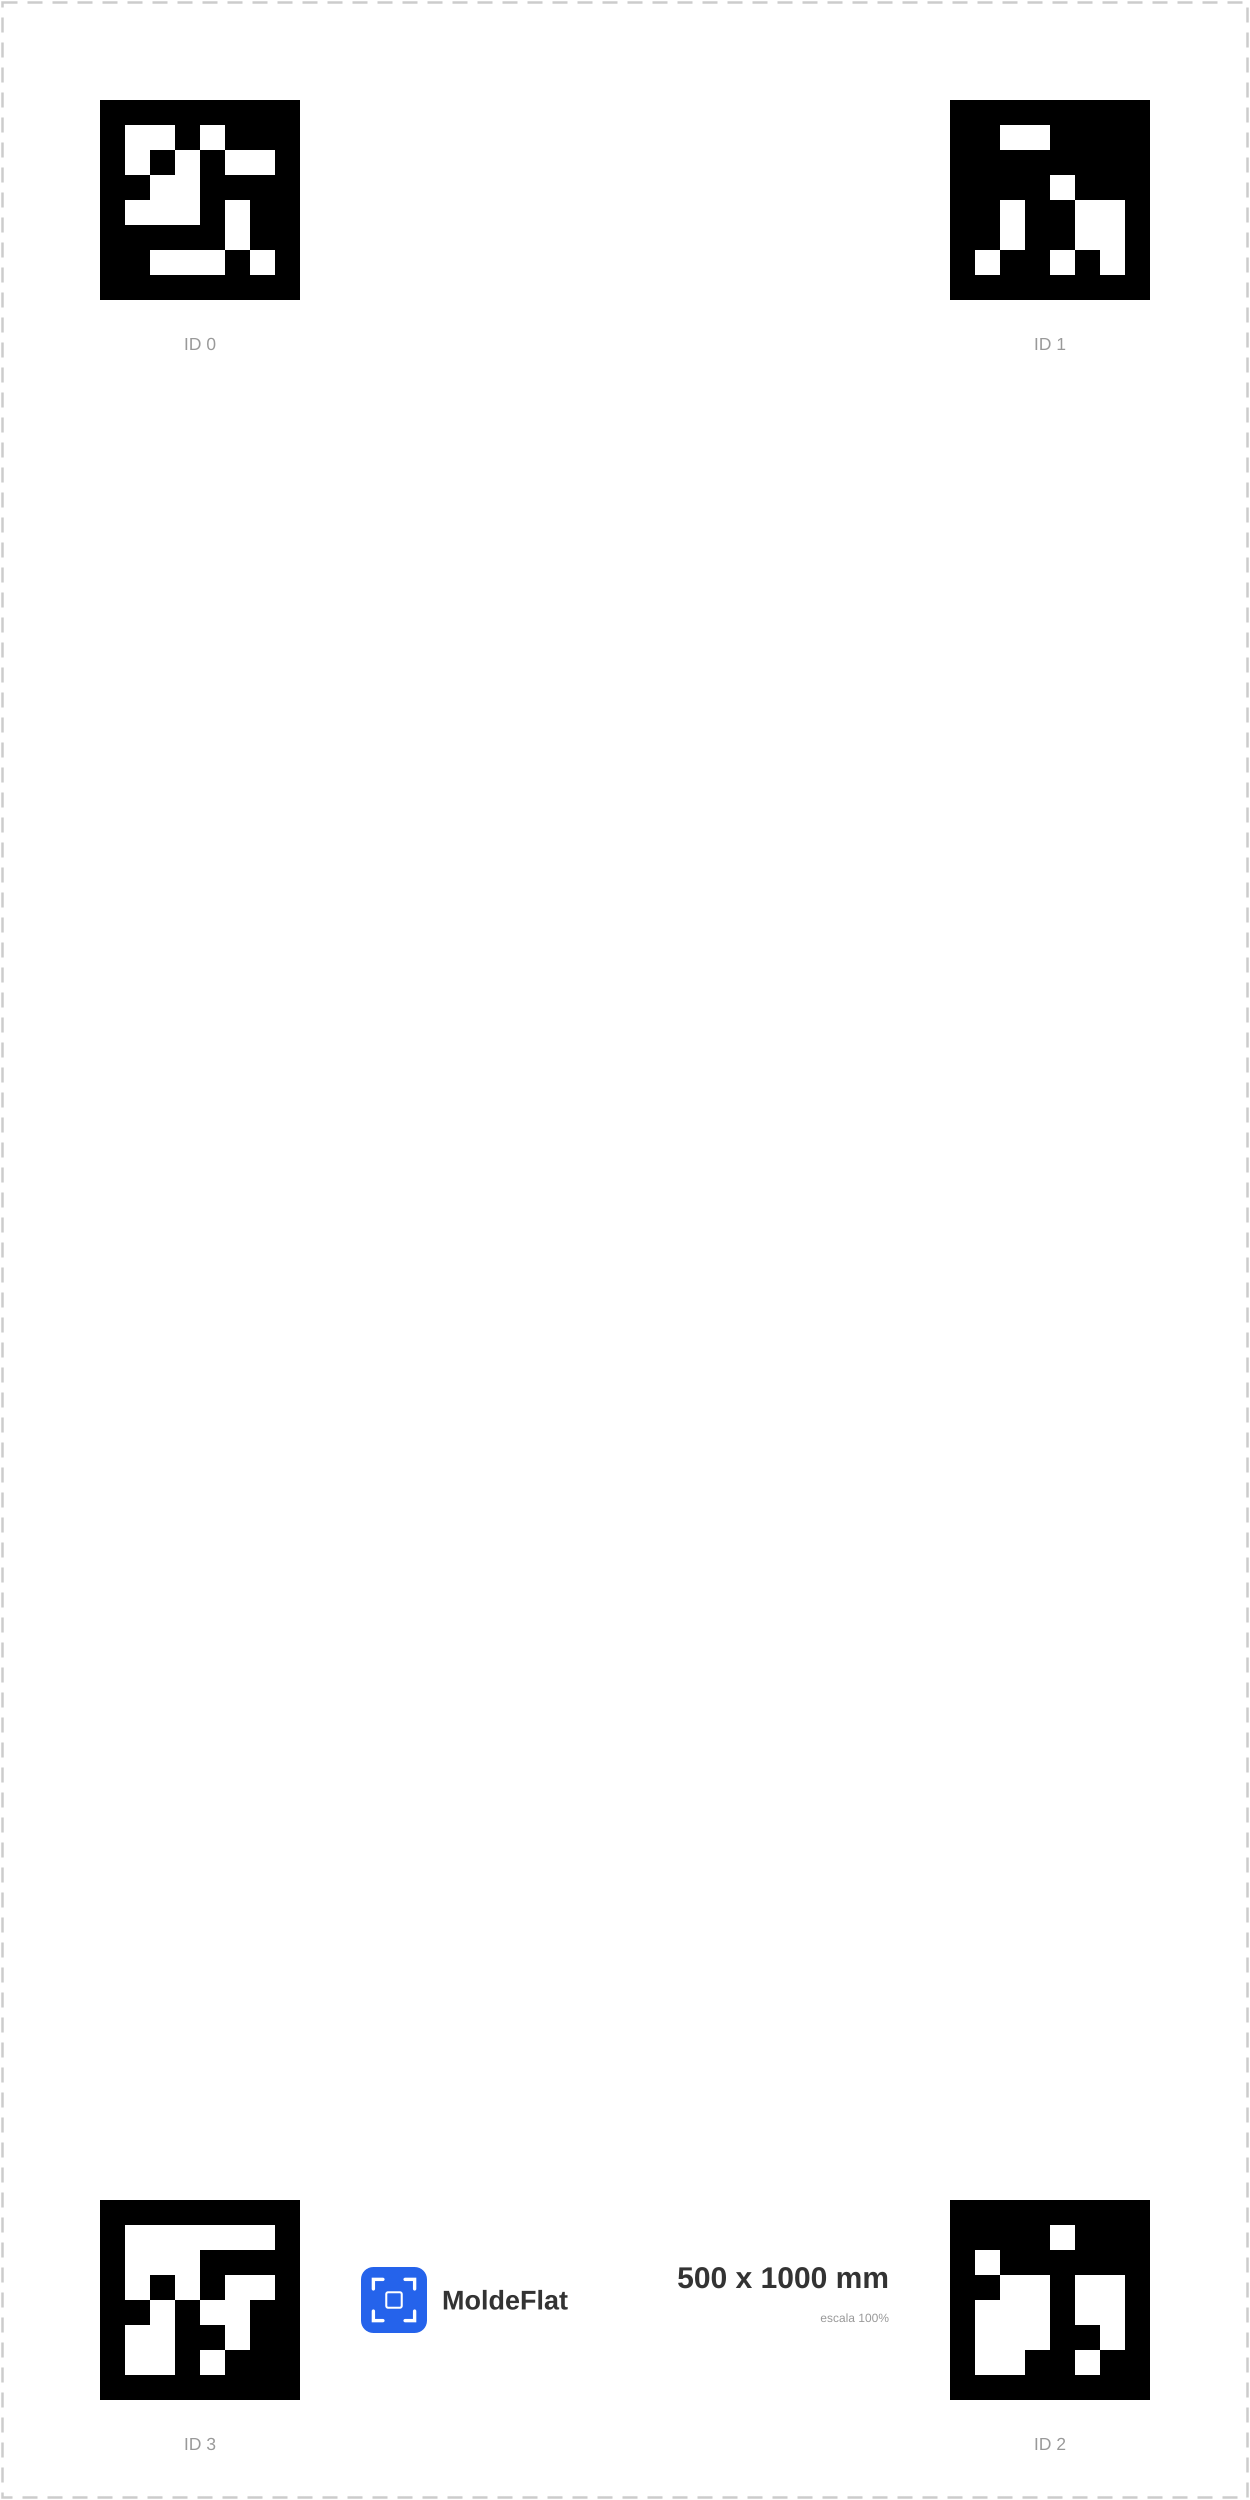
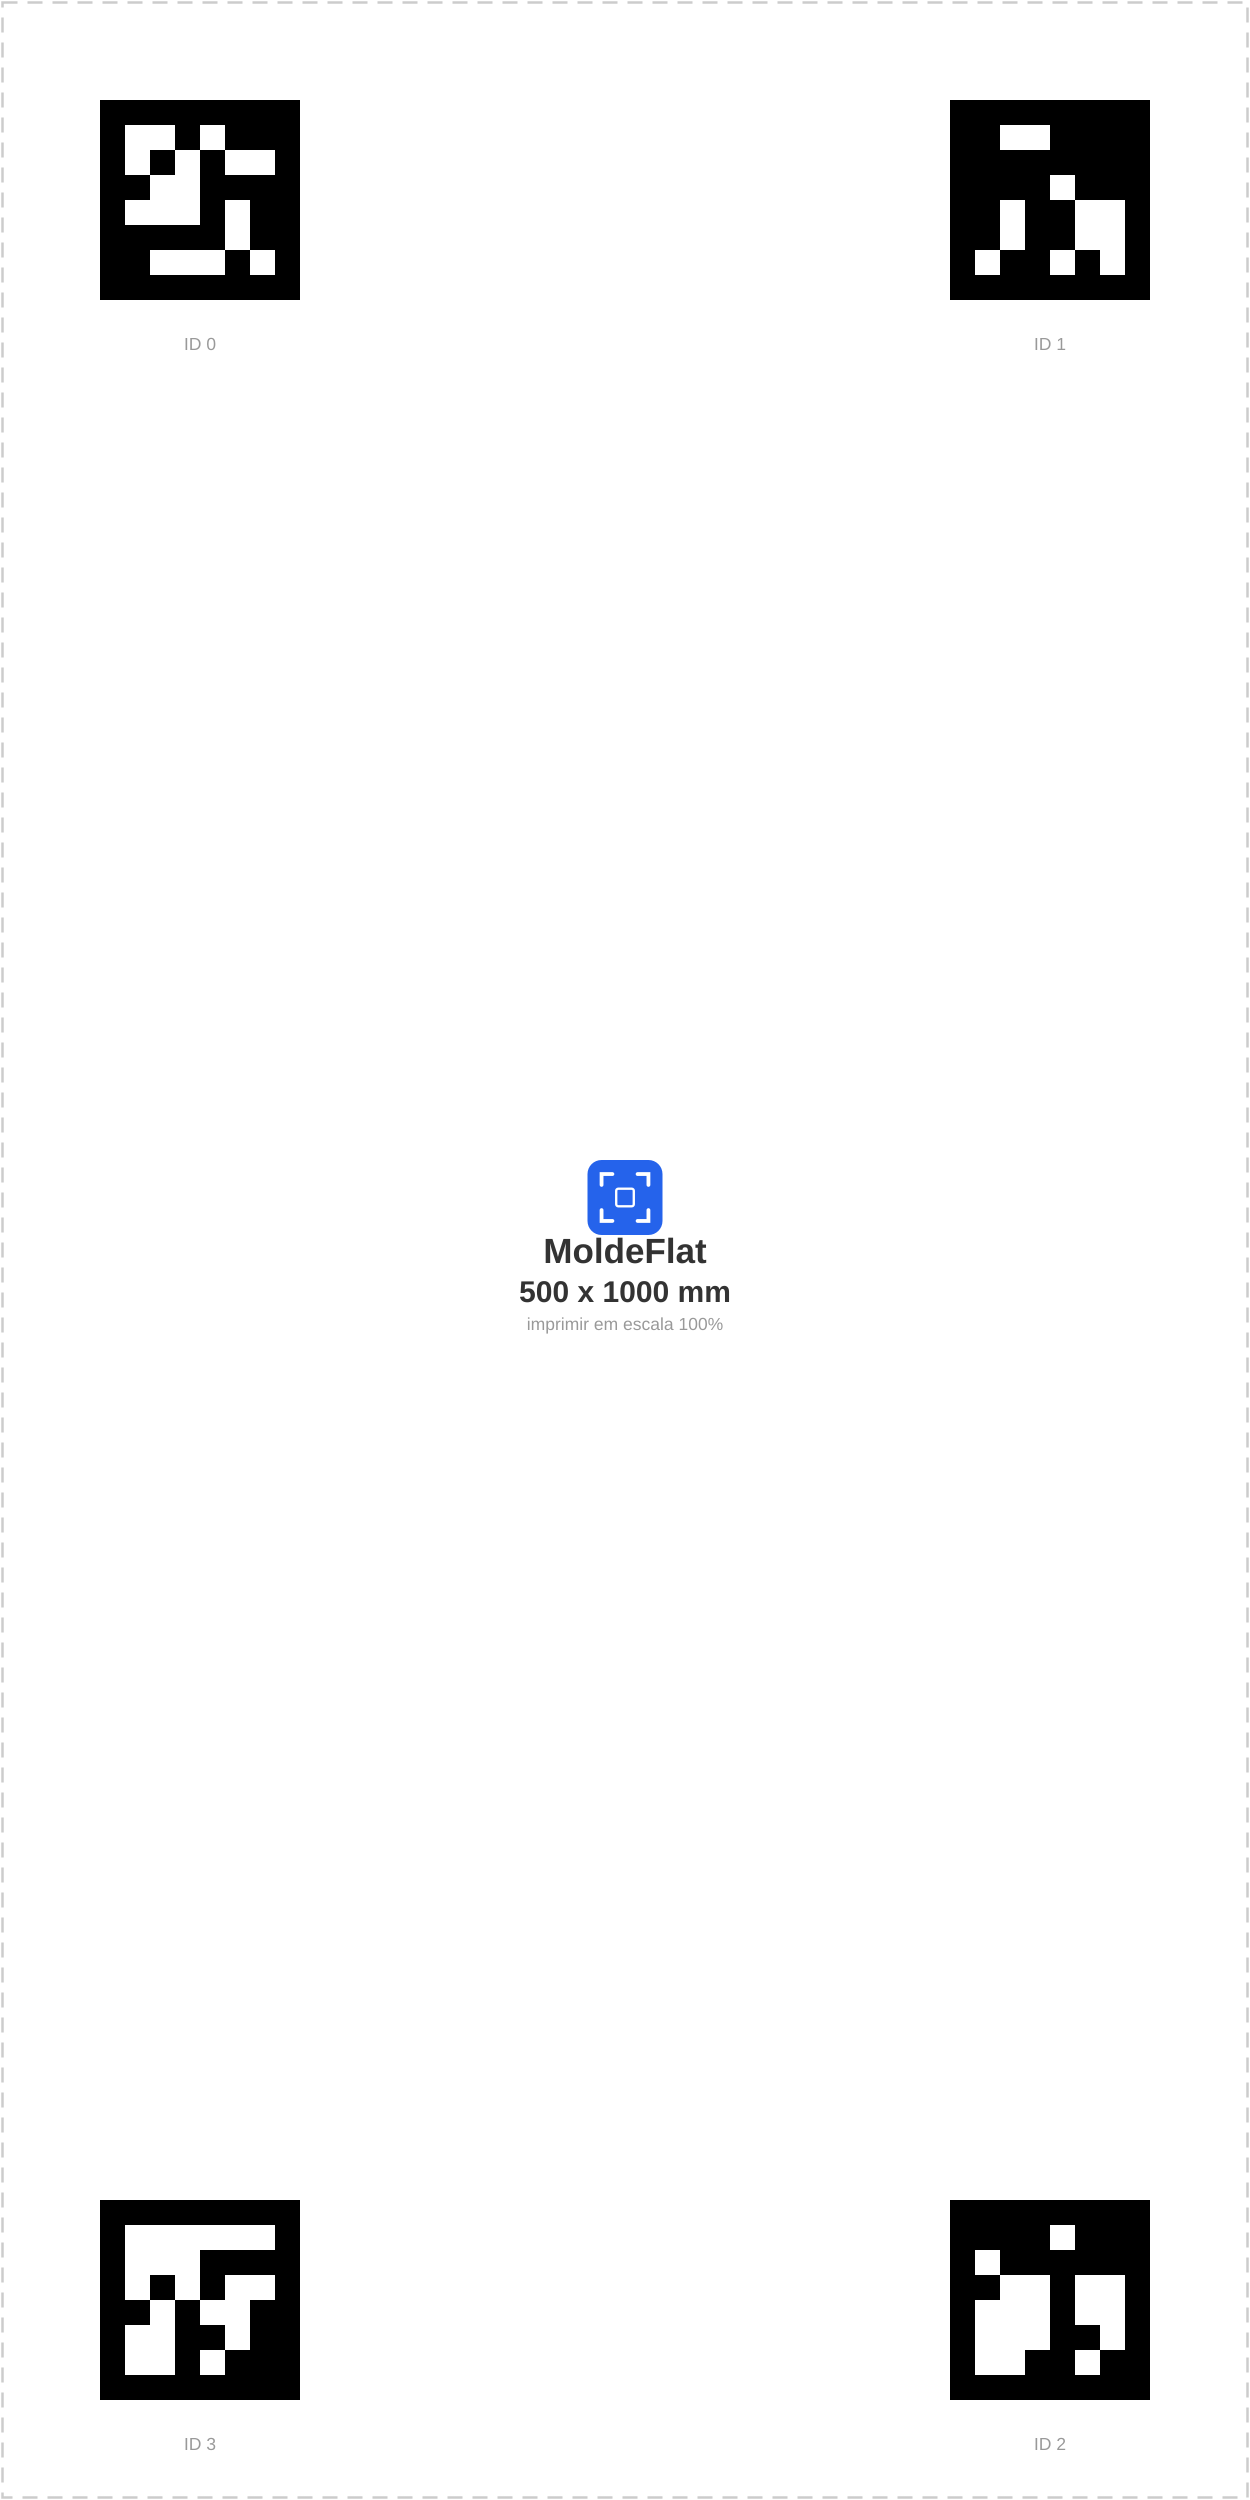
<svg xmlns="http://www.w3.org/2000/svg" width="500mm" height="1000mm" viewBox="0 0 500 1000">
  <rect x="0" y="0" width="500" height="1000" fill="white" />
  <rect x="1" y="1" width="498" height="998" fill="none" stroke="#cccccc" stroke-width="1" stroke-dasharray="6 4" />
  <g transform="translate(30 30) scale(10)">
    <rect x="0" y="0" width="10" height="10" fill="white" />
    <rect x="1" y="1" width="8" height="8" fill="black" />
    <rect x="2" y="2" width="1" height="1" fill="white" />
    <rect x="3" y="2" width="1" height="1" fill="white" />
    <rect x="5" y="2" width="1" height="1" fill="white" />
    <rect x="2" y="3" width="1" height="1" fill="white" />
    <rect x="4" y="3" width="1" height="1" fill="white" />
    <rect x="6" y="3" width="1" height="1" fill="white" />
    <rect x="7" y="3" width="1" height="1" fill="white" />
    <rect x="3" y="4" width="1" height="1" fill="white" />
    <rect x="4" y="4" width="1" height="1" fill="white" />
    <rect x="2" y="5" width="1" height="1" fill="white" />
    <rect x="3" y="5" width="1" height="1" fill="white" />
    <rect x="4" y="5" width="1" height="1" fill="white" />
    <rect x="6" y="5" width="1" height="1" fill="white" />
    <rect x="6" y="6" width="1" height="1" fill="white" />
    <rect x="3" y="7" width="1" height="1" fill="white" />
    <rect x="4" y="7" width="1" height="1" fill="white" />
    <rect x="5" y="7" width="1" height="1" fill="white" />
    <rect x="7" y="7" width="1" height="1" fill="white" />
  </g>
  <text x="80" y="140" font-family="Arial" font-size="7" text-anchor="middle" fill="#999">ID 0</text>
  <g transform="translate(370 30) scale(10)">
    <rect x="0" y="0" width="10" height="10" fill="white" />
    <rect x="1" y="1" width="8" height="8" fill="black" />
    <rect x="3" y="2" width="1" height="1" fill="white" />
    <rect x="4" y="2" width="1" height="1" fill="white" />
    <rect x="5" y="4" width="1" height="1" fill="white" />
    <rect x="3" y="5" width="1" height="1" fill="white" />
    <rect x="6" y="5" width="1" height="1" fill="white" />
    <rect x="7" y="5" width="1" height="1" fill="white" />
    <rect x="3" y="6" width="1" height="1" fill="white" />
    <rect x="6" y="6" width="1" height="1" fill="white" />
    <rect x="7" y="6" width="1" height="1" fill="white" />
    <rect x="2" y="7" width="1" height="1" fill="white" />
    <rect x="5" y="7" width="1" height="1" fill="white" />
    <rect x="7" y="7" width="1" height="1" fill="white" />
  </g>
  <text x="420" y="140" font-family="Arial" font-size="7" text-anchor="middle" fill="#999">ID 1</text>
  <g transform="translate(370 870) scale(10)">
    <rect x="0" y="0" width="10" height="10" fill="white" />
    <rect x="1" y="1" width="8" height="8" fill="black" />
    <rect x="5" y="2" width="1" height="1" fill="white" />
    <rect x="2" y="3" width="1" height="1" fill="white" />
    <rect x="3" y="4" width="1" height="1" fill="white" />
    <rect x="4" y="4" width="1" height="1" fill="white" />
    <rect x="6" y="4" width="1" height="1" fill="white" />
    <rect x="7" y="4" width="1" height="1" fill="white" />
    <rect x="2" y="5" width="1" height="1" fill="white" />
    <rect x="3" y="5" width="1" height="1" fill="white" />
    <rect x="4" y="5" width="1" height="1" fill="white" />
    <rect x="6" y="5" width="1" height="1" fill="white" />
    <rect x="7" y="5" width="1" height="1" fill="white" />
    <rect x="2" y="6" width="1" height="1" fill="white" />
    <rect x="3" y="6" width="1" height="1" fill="white" />
    <rect x="4" y="6" width="1" height="1" fill="white" />
    <rect x="7" y="6" width="1" height="1" fill="white" />
    <rect x="2" y="7" width="1" height="1" fill="white" />
    <rect x="3" y="7" width="1" height="1" fill="white" />
    <rect x="6" y="7" width="1" height="1" fill="white" />
  </g>
  <text x="420" y="980" font-family="Arial" font-size="7" text-anchor="middle" fill="#999">ID 2</text>
  <g transform="translate(30 870) scale(10)">
    <rect x="0" y="0" width="10" height="10" fill="white" />
    <rect x="1" y="1" width="8" height="8" fill="black" />
    <rect x="2" y="2" width="1" height="1" fill="white" />
    <rect x="3" y="2" width="1" height="1" fill="white" />
    <rect x="4" y="2" width="1" height="1" fill="white" />
    <rect x="5" y="2" width="1" height="1" fill="white" />
    <rect x="6" y="2" width="1" height="1" fill="white" />
    <rect x="7" y="2" width="1" height="1" fill="white" />
    <rect x="2" y="3" width="1" height="1" fill="white" />
    <rect x="3" y="3" width="1" height="1" fill="white" />
    <rect x="4" y="3" width="1" height="1" fill="white" />
    <rect x="2" y="4" width="1" height="1" fill="white" />
    <rect x="4" y="4" width="1" height="1" fill="white" />
    <rect x="6" y="4" width="1" height="1" fill="white" />
    <rect x="7" y="4" width="1" height="1" fill="white" />
    <rect x="3" y="5" width="1" height="1" fill="white" />
    <rect x="5" y="5" width="1" height="1" fill="white" />
    <rect x="6" y="5" width="1" height="1" fill="white" />
    <rect x="2" y="6" width="1" height="1" fill="white" />
    <rect x="3" y="6" width="1" height="1" fill="white" />
    <rect x="6" y="6" width="1" height="1" fill="white" />
    <rect x="2" y="7" width="1" height="1" fill="white" />
    <rect x="3" y="7" width="1" height="1" fill="white" />
    <rect x="5" y="7" width="1" height="1" fill="white" />
  </g>
  <text x="80" y="980" font-family="Arial" font-size="7" text-anchor="middle" fill="#999">ID 3</text>
-   <g transform="translate(144.4 906.8) scale(0.0515625)">
+   <g transform="translate(235 464) scale(0.05859375)">
    <rect x="0" y="0" width="512" height="512" rx="96" fill="#2563eb" />
    <g stroke="#ffffff" stroke-width="26" stroke-linecap="round" fill="none">
      <path d="M 96 170 L 96 96 L 170 96" />
      <path d="M 342 96 L 416 96 L 416 170" />
      <path d="M 96 342 L 96 416 L 170 416" />
      <path d="M 342 416 L 416 416 L 416 342" />
    </g>
    <rect x="196" y="196" width="120" height="120" rx="14" fill="none" stroke="#ffffff" stroke-width="16" />
  </g>
-   <text x="176.8" y="923.78" font-family="Arial" font-weight="bold" font-size="10.8" fill="#333">MoldeFlat</text>
-   <text x="355.6" y="915.2" font-family="Arial" font-weight="bold" font-size="12" text-anchor="end" fill="#333">500 x 1000 mm</text>
-   <text x="355.6" y="928.8" font-family="Arial" font-size="4.8" text-anchor="end" fill="#999">escala 100%</text>
+   <text x="250" y="505.2" font-family="Arial" font-weight="bold" font-size="14" text-anchor="middle" fill="#333">MoldeFlat</text>
+   <text x="250" y="520.8" font-family="Arial" font-weight="bold" font-size="12" text-anchor="middle" fill="#333">500 x 1000 mm</text>
+   <text x="250" y="532" font-family="Arial" font-size="7" text-anchor="middle" fill="#999">imprimir em escala 100%</text>
</svg>
